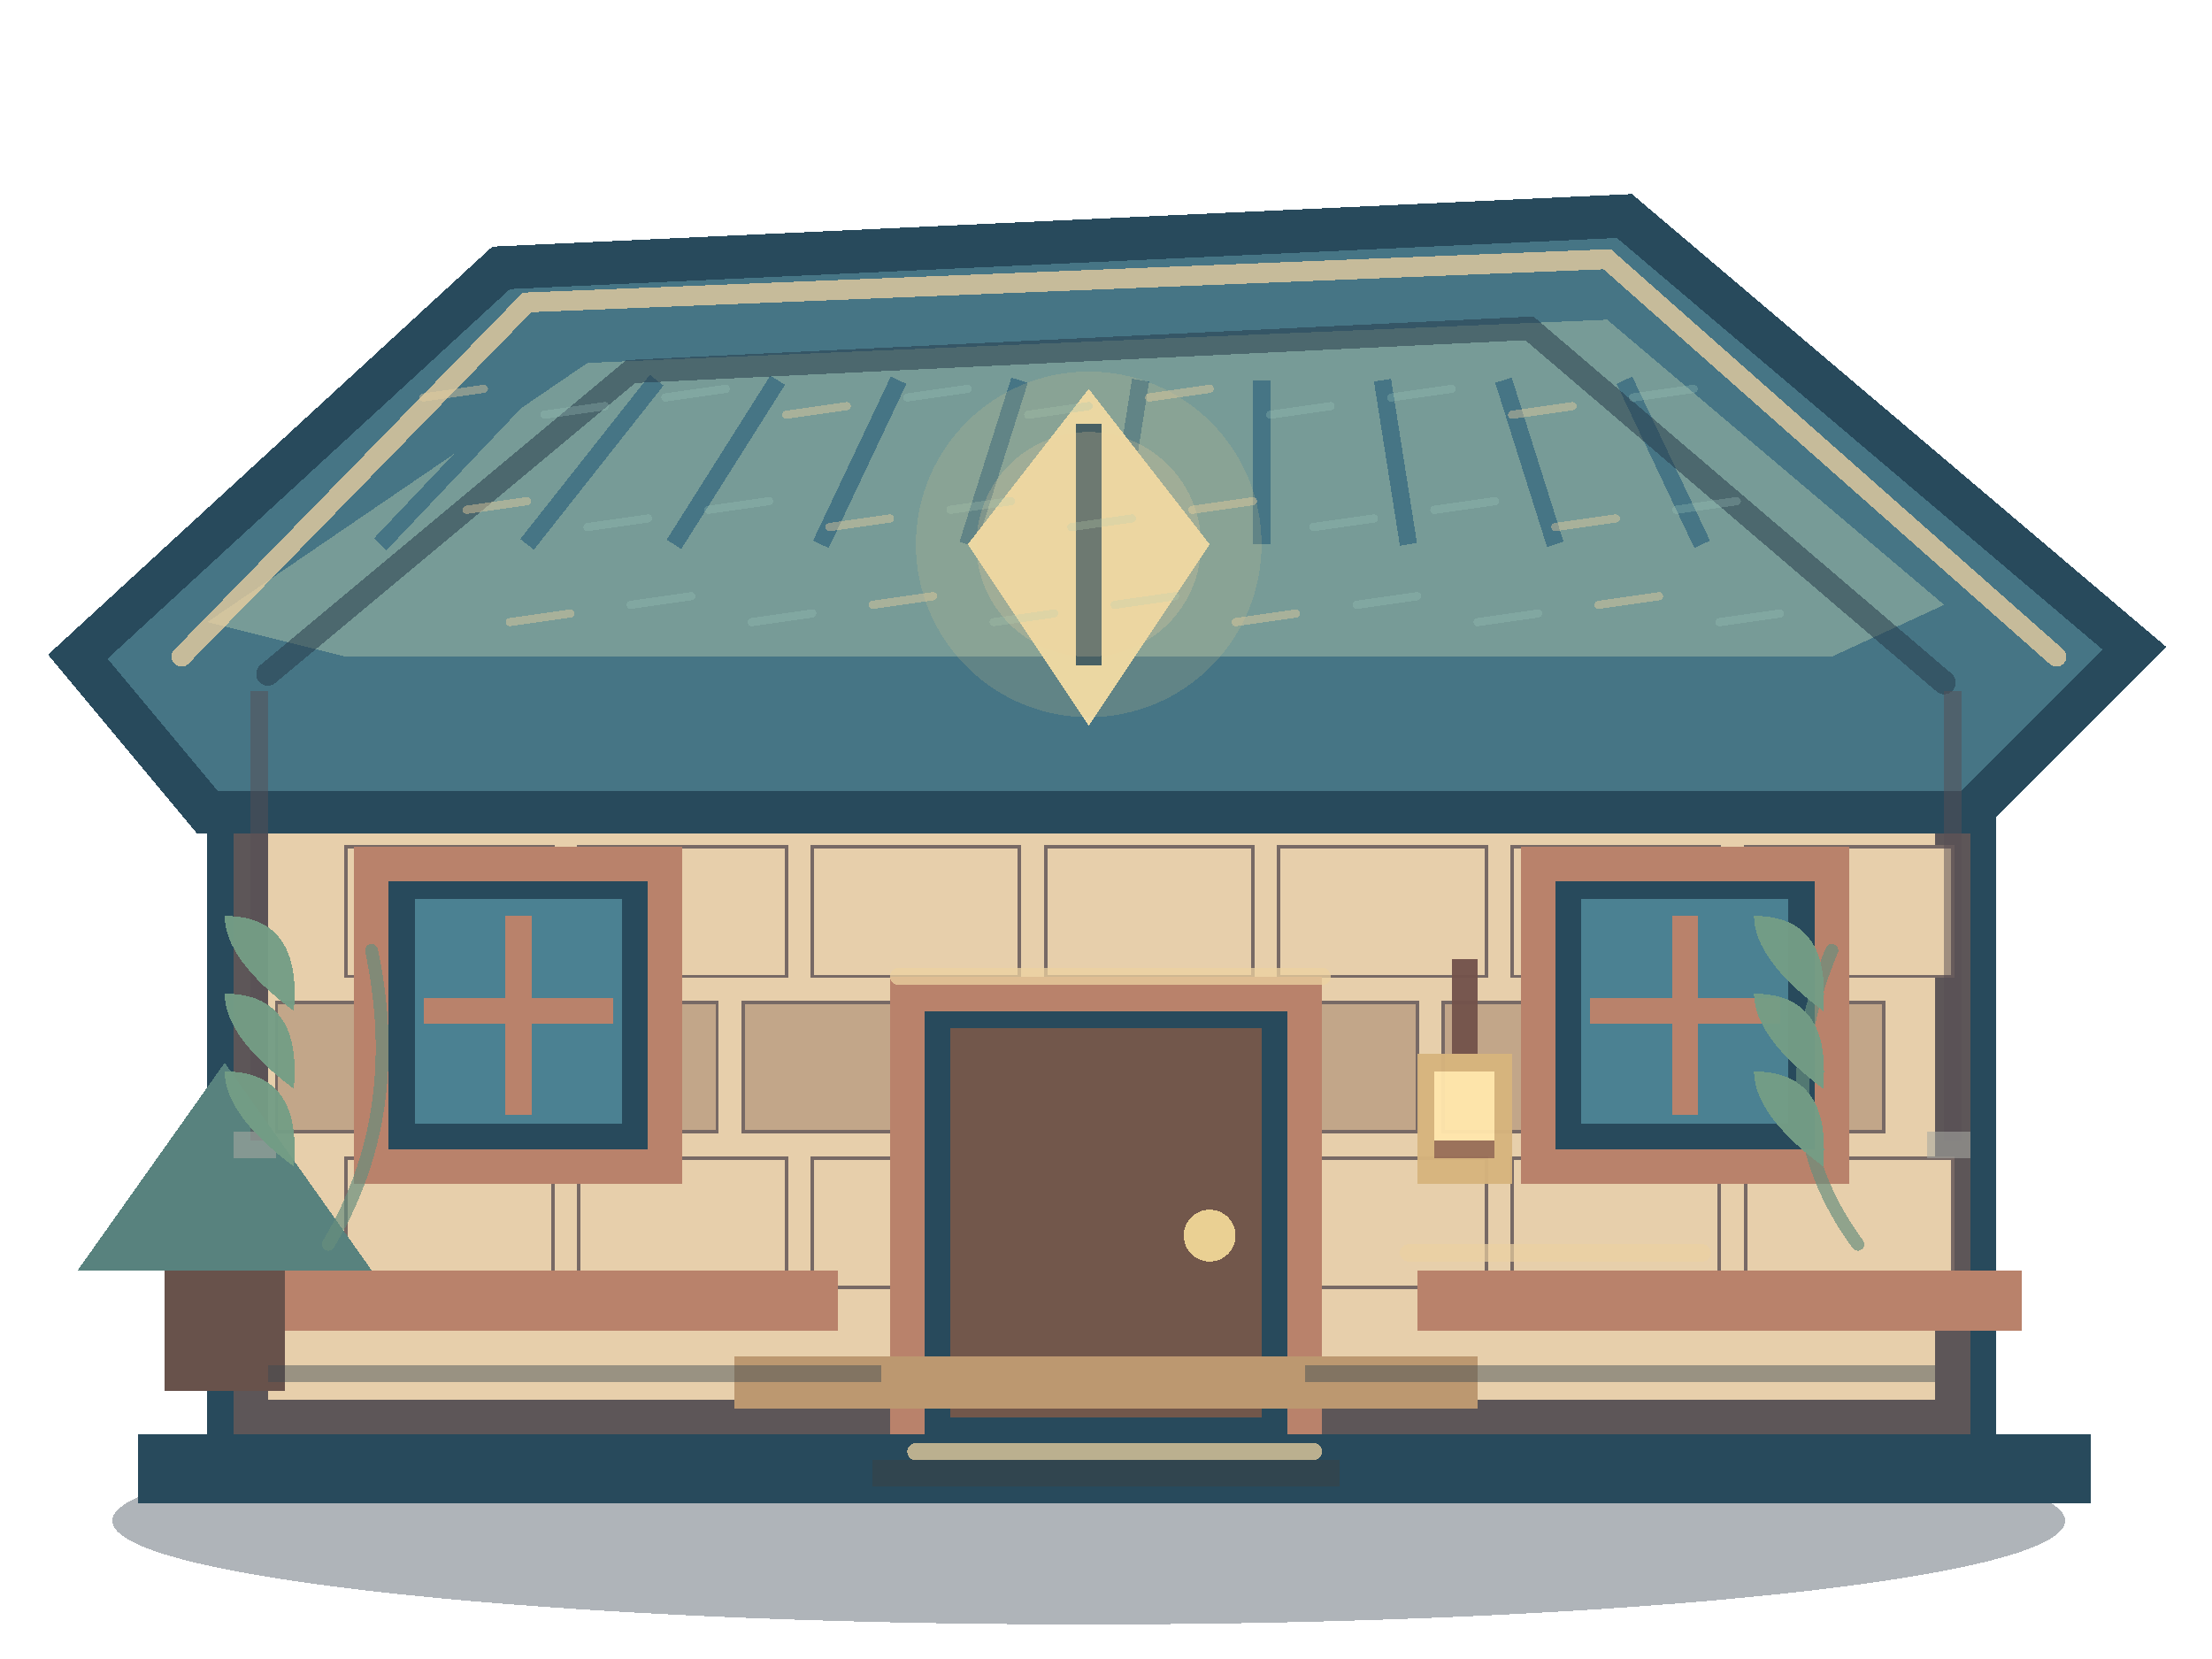
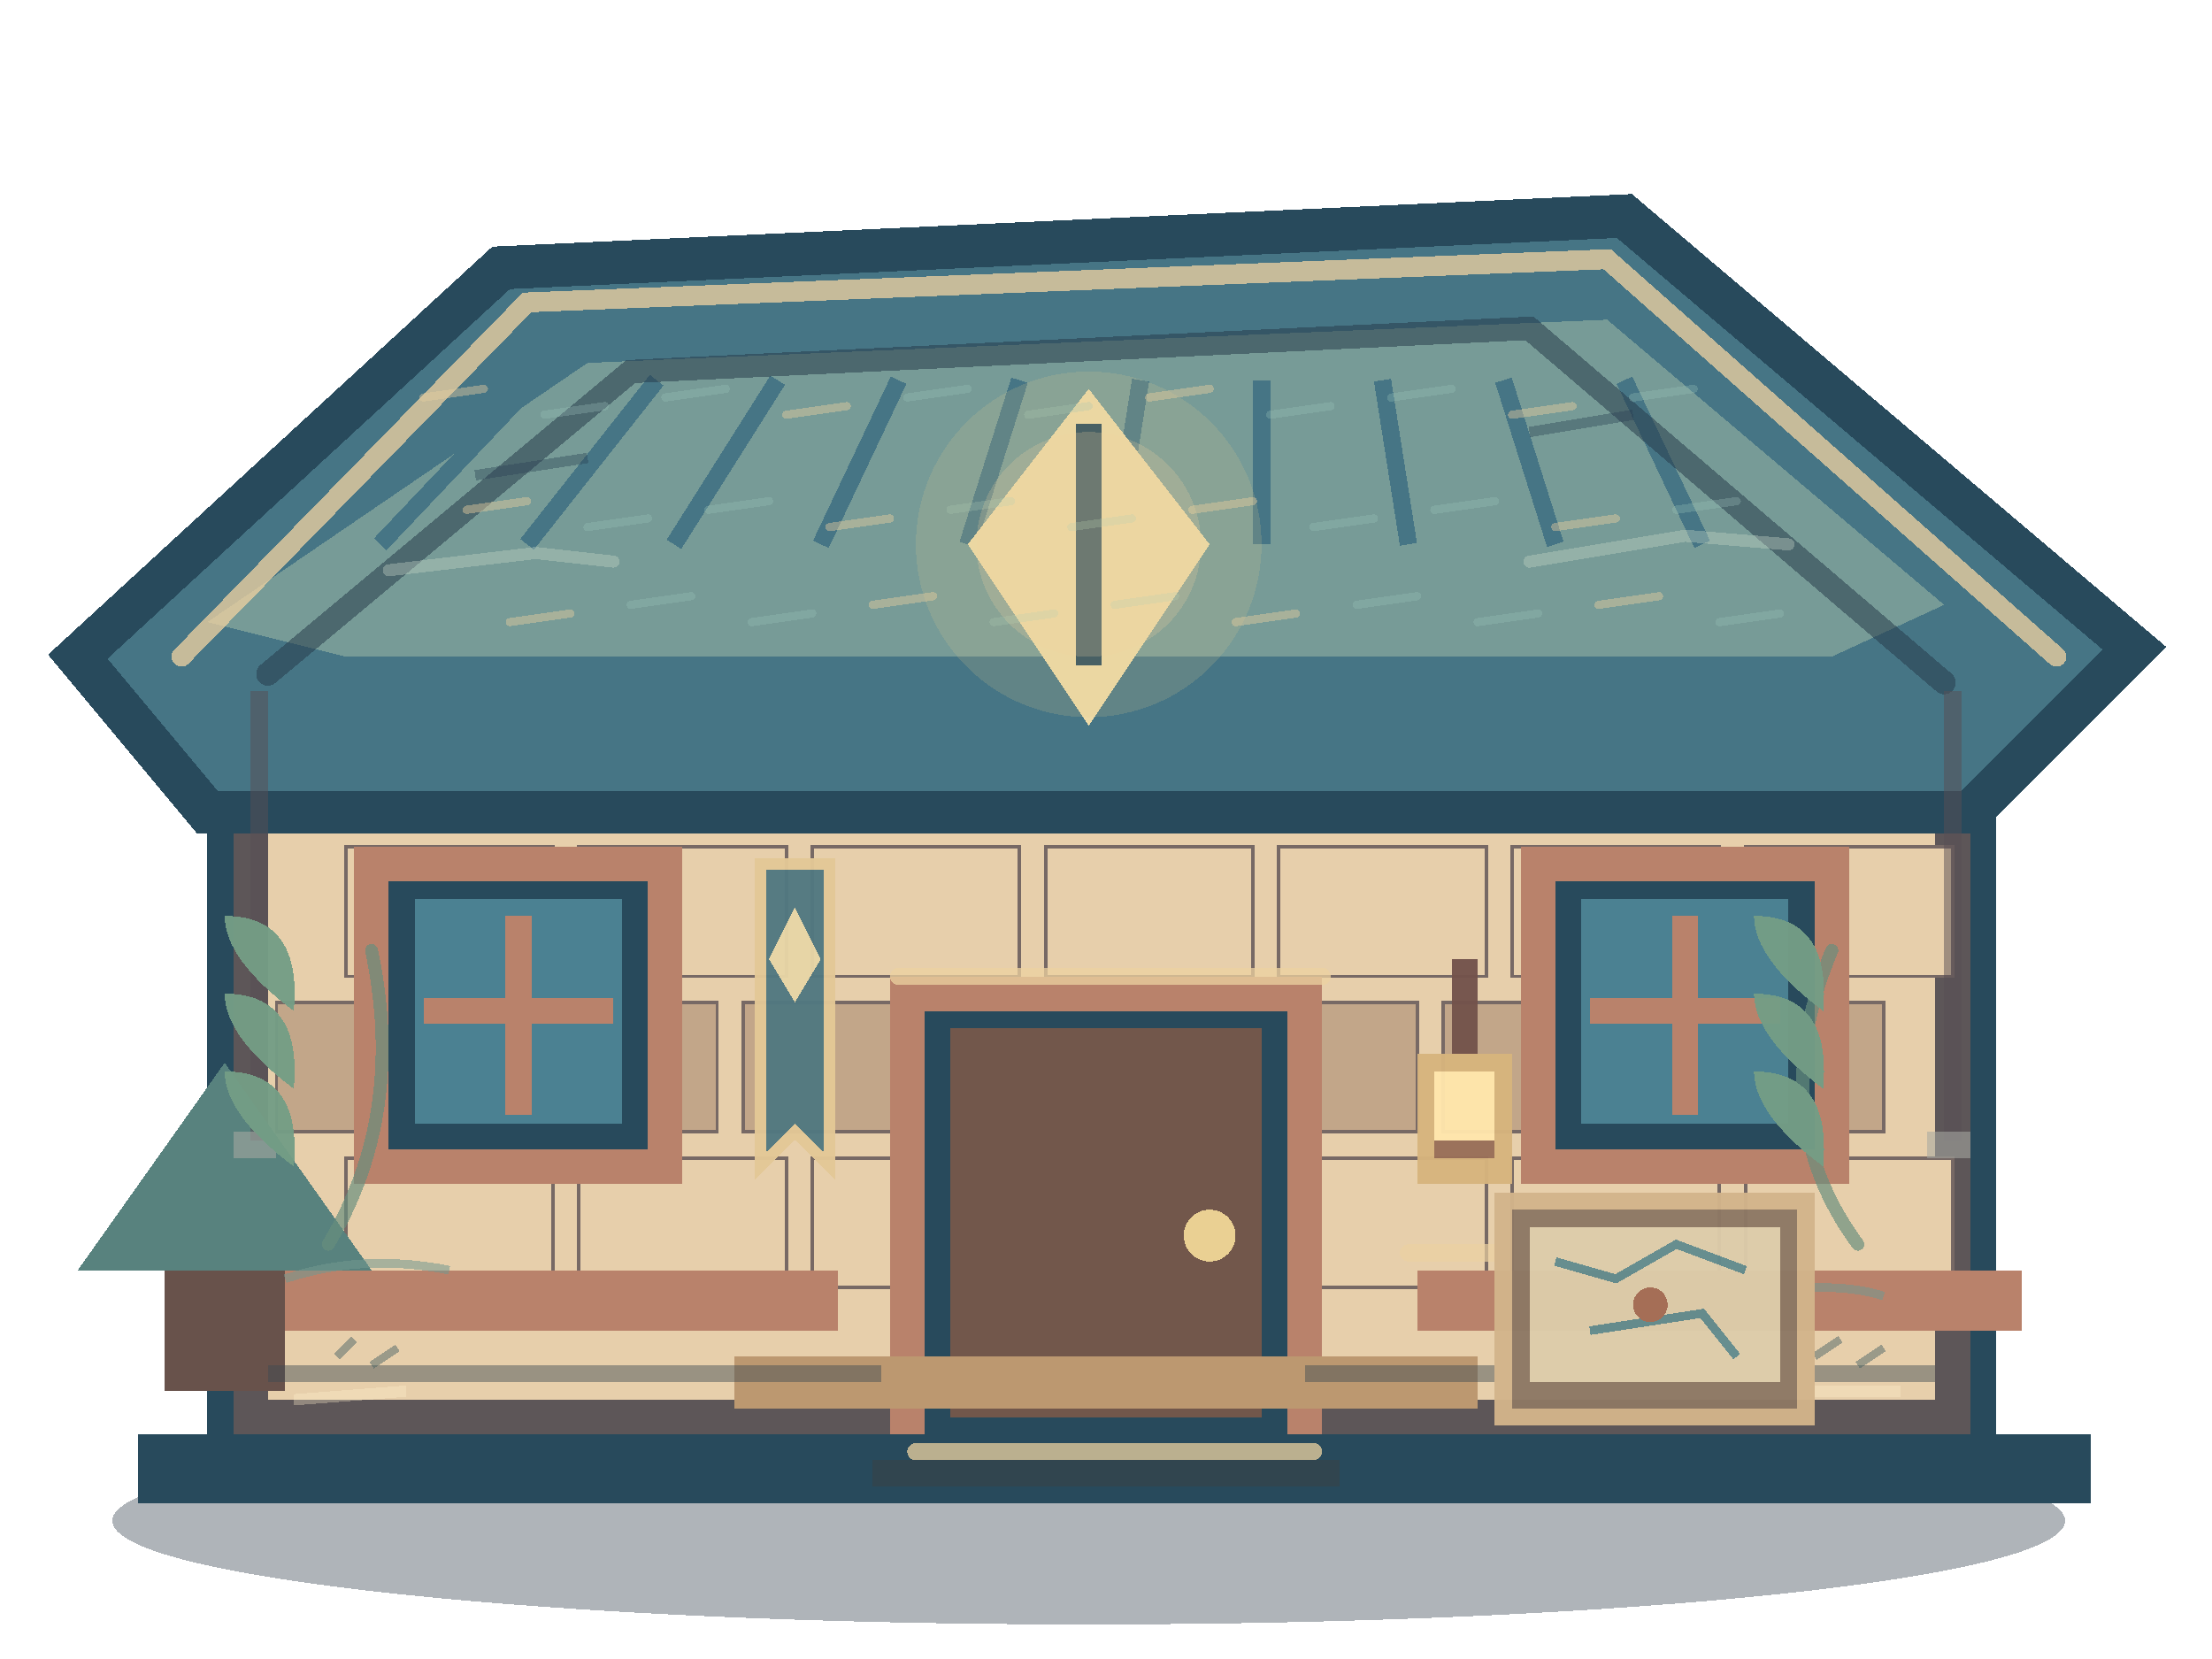
<svg xmlns="http://www.w3.org/2000/svg" width="256" height="192" viewBox="0 0 256 192">
  <defs />
  <g shape-rendering="crispEdges">
    <ellipse cx="126" cy="176" rx="113" ry="12" fill="#152433" opacity=".34" />
    <rect x="24" y="77" width="207" height="90" fill="#284a5c" />
    <rect x="29" y="73" width="197" height="91" fill="#e7cfab" stroke="#5d5658" stroke-width="4" />
    <rect x="32" y="80" width="24" height="15" fill="#c2a689" stroke="#776965" stroke-width="0.4" />
    <rect x="59" y="80" width="24" height="15" fill="#c2a689" stroke="#776965" stroke-width="0.4" />
    <rect x="86" y="80" width="24" height="15" fill="#c2a689" stroke="#776965" stroke-width="0.4" />
    <rect x="113" y="80" width="24" height="15" fill="#c2a689" stroke="#776965" stroke-width="0.4" />
    <rect x="140" y="80" width="24" height="15" fill="#c2a689" stroke="#776965" stroke-width="0.4" />
    <rect x="167" y="80" width="24" height="15" fill="#c2a689" stroke="#776965" stroke-width="0.4" />
    <rect x="194" y="80" width="24" height="15" fill="#c2a689" stroke="#776965" stroke-width="0.4" />
    <rect x="40" y="98" width="24" height="15" fill="#e7cfab" stroke="#776965" stroke-width="0.4" />
    <rect x="67" y="98" width="24" height="15" fill="#e7cfab" stroke="#776965" stroke-width="0.4" />
    <rect x="94" y="98" width="24" height="15" fill="#e7cfab" stroke="#776965" stroke-width="0.4" />
    <rect x="121" y="98" width="24" height="15" fill="#e7cfab" stroke="#776965" stroke-width="0.4" />
    <rect x="148" y="98" width="24" height="15" fill="#e7cfab" stroke="#776965" stroke-width="0.4" />
    <rect x="175" y="98" width="24" height="15" fill="#e7cfab" stroke="#776965" stroke-width="0.4" />
    <rect x="202" y="98" width="24" height="15" fill="#e7cfab" stroke="#776965" stroke-width="0.4" />
    <rect x="32" y="116" width="24" height="15" fill="#c2a689" stroke="#776965" stroke-width="0.4" />
    <rect x="59" y="116" width="24" height="15" fill="#c2a689" stroke="#776965" stroke-width="0.4" />
    <rect x="86" y="116" width="24" height="15" fill="#c2a689" stroke="#776965" stroke-width="0.4" />
    <rect x="113" y="116" width="24" height="15" fill="#c2a689" stroke="#776965" stroke-width="0.4" />
    <rect x="140" y="116" width="24" height="15" fill="#c2a689" stroke="#776965" stroke-width="0.4" />
    <rect x="167" y="116" width="24" height="15" fill="#c2a689" stroke="#776965" stroke-width="0.4" />
    <rect x="194" y="116" width="24" height="15" fill="#c2a689" stroke="#776965" stroke-width="0.4" />
    <rect x="40" y="134" width="24" height="15" fill="#e7cfab" stroke="#776965" stroke-width="0.4" />
    <rect x="67" y="134" width="24" height="15" fill="#e7cfab" stroke="#776965" stroke-width="0.4" />
    <rect x="94" y="134" width="24" height="15" fill="#e7cfab" stroke="#776965" stroke-width="0.4" />
    <rect x="121" y="134" width="24" height="15" fill="#e7cfab" stroke="#776965" stroke-width="0.4" />
    <rect x="148" y="134" width="24" height="15" fill="#e7cfab" stroke="#776965" stroke-width="0.4" />
    <rect x="175" y="134" width="24" height="15" fill="#e7cfab" stroke="#776965" stroke-width="0.4" />
    <rect x="202" y="134" width="24" height="15" fill="#e7cfab" stroke="#776965" stroke-width="0.4" />
    <path d="M9 76L58 31L188 25L247 75L228 94H24Z" fill="#467585" stroke="#284a5c" stroke-width="5" />
    <path d="M24 72L68 42L186 37L225 70L212 76H40Z" fill="#779b97" />
    <path d="M44 63L62 44" fill="none" stroke="#467585" stroke-width="2" />
    <path d="M61 63L76 44" fill="none" stroke="#467585" stroke-width="2" />
    <path d="M78 63L90 44" fill="none" stroke="#467585" stroke-width="2" />
    <path d="M95 63L104 44" fill="none" stroke="#467585" stroke-width="2" />
    <path d="M112 63L118 44" fill="none" stroke="#467585" stroke-width="2" />
    <path d="M129 63L132 44" fill="none" stroke="#467585" stroke-width="2" />
    <path d="M146 63L146 44" fill="none" stroke="#467585" stroke-width="2" />
    <path d="M163 63L160 44" fill="none" stroke="#467585" stroke-width="2" />
    <path d="M180 63L174 44" fill="none" stroke="#467585" stroke-width="2" />
    <path d="M197 63L188 44" fill="none" stroke="#467585" stroke-width="2" />
    <rect x="105" y="115" width="46" height="53" fill="#284a5c" stroke="#b9826b" stroke-width="4" />
    <rect x="110" y="119" width="36" height="45" fill="#72574b" />
    <circle cx="140" cy="143" r="3" fill="#ead093" />
    <rect x="43" y="100" width="34" height="35" fill="#284a5c" stroke="#b9826b" stroke-width="4" />
    <rect x="48" y="104" width="24" height="26" fill="#4b8192" />
    <path d="M60 106L60 129" fill="none" stroke="#b9826b" stroke-width="3" />
    <path d="M49 117L71 117" fill="none" stroke="#b9826b" stroke-width="3" />
    <rect x="178" y="100" width="34" height="35" fill="#284a5c" stroke="#b9826b" stroke-width="4" />
    <rect x="183" y="104" width="24" height="26" fill="#4b8192" />
    <path d="M195 106L195 129" fill="none" stroke="#b9826b" stroke-width="3" />
    <path d="M184 117L206 117" fill="none" stroke="#b9826b" stroke-width="3" />
    <rect x="22" y="147" width="75" height="7" fill="#b9826b" />
    <rect x="164" y="147" width="70" height="7" fill="#b9826b" />
    <rect x="16" y="166" width="226" height="8" fill="#284a5c" />
    <path d="M112 63L126 45L140 63L126 84Z" fill="#eddaa7" />
    <path d="M126 49L126 77" fill="none" stroke="#284a5c" stroke-width="3" />
    <rect x="19" y="138" width="14" height="23" fill="#68524b" />
    <path d="M26 123L9 147L43 147Z" fill="#58827e" />
    <rect x="85" y="157" width="86" height="6" fill="#bc9870" />
    <g id="deep-pass" opacity=".96">
      <path d="M21 76L61 35L186 30L238 76" fill="none" stroke="#ecd1a0" stroke-width="2.3" opacity="0.8" stroke-linecap="round" />
      <path d="M31 78L73 43L177 38L225 79" fill="none" stroke="#263a4b" stroke-width="2.7" opacity="0.55" stroke-linecap="round" />
      <path d="M49 46l7 -1" fill="none" stroke="#ecd1a0" stroke-width="0.95" opacity="0.43" stroke-linecap="round" />
      <path d="M63 48l7 -1" fill="none" stroke="#9cc4b8" stroke-width="0.95" opacity="0.3" stroke-linecap="round" />
      <path d="M77 46l7 -1" fill="none" stroke="#9cc4b8" stroke-width="0.95" opacity="0.3" stroke-linecap="round" />
      <path d="M91 48l7 -1" fill="none" stroke="#ecd1a0" stroke-width="0.95" opacity="0.43" stroke-linecap="round" />
      <path d="M105 46l7 -1" fill="none" stroke="#9cc4b8" stroke-width="0.95" opacity="0.3" stroke-linecap="round" />
      <path d="M119 48l7 -1" fill="none" stroke="#9cc4b8" stroke-width="0.95" opacity="0.3" stroke-linecap="round" />
      <path d="M133 46l7 -1" fill="none" stroke="#ecd1a0" stroke-width="0.95" opacity="0.43" stroke-linecap="round" />
      <path d="M147 48l7 -1" fill="none" stroke="#9cc4b8" stroke-width="0.95" opacity="0.3" stroke-linecap="round" />
      <path d="M161 46l7 -1" fill="none" stroke="#9cc4b8" stroke-width="0.95" opacity="0.3" stroke-linecap="round" />
      <path d="M175 48l7 -1" fill="none" stroke="#ecd1a0" stroke-width="0.95" opacity="0.43" stroke-linecap="round" />
      <path d="M189 46l7 -1" fill="none" stroke="#9cc4b8" stroke-width="0.95" opacity="0.3" stroke-linecap="round" />
      <path d="M54 59l7 -1" fill="none" stroke="#ecd1a0" stroke-width="0.95" opacity="0.43" stroke-linecap="round" />
      <path d="M68 61l7 -1" fill="none" stroke="#9cc4b8" stroke-width="0.95" opacity="0.3" stroke-linecap="round" />
      <path d="M82 59l7 -1" fill="none" stroke="#9cc4b8" stroke-width="0.95" opacity="0.3" stroke-linecap="round" />
      <path d="M96 61l7 -1" fill="none" stroke="#ecd1a0" stroke-width="0.95" opacity="0.43" stroke-linecap="round" />
      <path d="M110 59l7 -1" fill="none" stroke="#9cc4b8" stroke-width="0.95" opacity="0.3" stroke-linecap="round" />
      <path d="M124 61l7 -1" fill="none" stroke="#9cc4b8" stroke-width="0.95" opacity="0.3" stroke-linecap="round" />
      <path d="M138 59l7 -1" fill="none" stroke="#ecd1a0" stroke-width="0.95" opacity="0.43" stroke-linecap="round" />
      <path d="M152 61l7 -1" fill="none" stroke="#9cc4b8" stroke-width="0.95" opacity="0.3" stroke-linecap="round" />
      <path d="M166 59l7 -1" fill="none" stroke="#9cc4b8" stroke-width="0.95" opacity="0.3" stroke-linecap="round" />
      <path d="M180 61l7 -1" fill="none" stroke="#ecd1a0" stroke-width="0.95" opacity="0.43" stroke-linecap="round" />
      <path d="M194 59l7 -1" fill="none" stroke="#9cc4b8" stroke-width="0.95" opacity="0.3" stroke-linecap="round" />
      <path d="M59 72l7 -1" fill="none" stroke="#ecd1a0" stroke-width="0.95" opacity="0.43" stroke-linecap="round" />
      <path d="M73 70l7 -1" fill="none" stroke="#9cc4b8" stroke-width="0.95" opacity="0.3" stroke-linecap="round" />
      <path d="M87 72l7 -1" fill="none" stroke="#9cc4b8" stroke-width="0.95" opacity="0.3" stroke-linecap="round" />
      <path d="M101 70l7 -1" fill="none" stroke="#ecd1a0" stroke-width="0.95" opacity="0.43" stroke-linecap="round" />
      <path d="M115 72l7 -1" fill="none" stroke="#9cc4b8" stroke-width="0.95" opacity="0.3" stroke-linecap="round" />
      <path d="M129 70l7 -1" fill="none" stroke="#9cc4b8" stroke-width="0.95" opacity="0.3" stroke-linecap="round" />
      <path d="M143 72l7 -1" fill="none" stroke="#ecd1a0" stroke-width="0.95" opacity="0.43" stroke-linecap="round" />
      <path d="M157 70l7 -1" fill="none" stroke="#9cc4b8" stroke-width="0.95" opacity="0.3" stroke-linecap="round" />
      <path d="M171 72l7 -1" fill="none" stroke="#9cc4b8" stroke-width="0.95" opacity="0.3" stroke-linecap="round" />
      <path d="M185 70l7 -1" fill="none" stroke="#ecd1a0" stroke-width="0.95" opacity="0.43" stroke-linecap="round" />
      <path d="M199 72l7 -1" fill="none" stroke="#9cc4b8" stroke-width="0.95" opacity="0.3" stroke-linecap="round" />
      <rect x="31" y="158" width="71" height="2" fill="#3d4a4f" opacity="0.48" />
      <rect x="151" y="158" width="73" height="2" fill="#3d4a4f" opacity="0.48" />
      <path d="M104 113H153M106 168H152" fill="none" stroke="#ecd1a0" stroke-width="2" opacity="0.78" stroke-linecap="round" />
      <rect x="101" y="169" width="54" height="3" fill="#35444b" opacity="0.8" />
      <rect x="29" y="80" width="2" height="52" fill="#594e54" opacity="0.52" />
      <rect x="27" y="131" width="5" height="3" fill="#a6a9a2" opacity="0.6" />
      <rect x="225" y="80" width="2" height="52" fill="#594e54" opacity="0.52" />
      <rect x="223" y="131" width="5" height="3" fill="#a6a9a2" opacity="0.6" />
      <path d="M38 144Q47 129 43 110" fill="none" stroke="#678e7c" stroke-width="1.5" opacity="0.7" stroke-linecap="round" />
      <path d="M34 117q-8 -6 -8 -11q9 0 8 11" fill="#749d85" />
      <path d="M34 126q-8 -6 -8 -11q9 0 8 11" fill="#749d85" />
      <path d="M34 135q-8 -6 -8 -11q9 0 8 11" fill="#749d85" />
      <path d="M215 144Q204 129 212 110" fill="none" stroke="#678e7c" stroke-width="1.5" opacity="0.7" stroke-linecap="round" />
      <path d="M211 117q-8 -6 -8 -11q9 0 8 11" fill="#749d85" />
      <path d="M211 126q-8 -6 -8 -11q9 0 8 11" fill="#749d85" />
      <path d="M211 135q-8 -6 -8 -11q9 0 8 11" fill="#749d85" />
      <circle cx="126" cy="63" r="20" fill="#e6c98b" opacity="0.18" />
      <circle cx="126" cy="63" r="13" fill="#ecd1a0" opacity="0.23" />
      <path d="M163 145L197 145" fill="none" stroke="#ecd1a0" stroke-width="2" opacity="0.7" stroke-linecap="round" />
      <rect x="168" y="111" width="3" height="14" fill="#73524b" opacity="1" />
      <rect x="164" y="122" width="11" height="15" fill="#d6b47d" opacity="1" />
      <rect x="166" y="124" width="7" height="9" fill="#ffe6ac" opacity="1" />
      <rect x="166" y="132" width="7" height="2" fill="#986e57" opacity="1" />
+       <g id="c21-coastal-facade-material" opacity=".87">
+         <path d="M45 66l17 -2 9 1M177 65l18 -3 12 1" stroke="#d0dfce" opacity=".40" stroke-width="1.4" fill="none" stroke-linecap="round" />
+         <path d="M55 55l13 -2M177 50l12 -2" stroke="#253f50" opacity=".45" stroke-width="1.2" fill="none" />
+         <path d="M33 148q9 -3 19 -1M200 150q12 -2 18 0" stroke="#73988f" opacity=".65" stroke-width="1" fill="none" />
+         <path d="M34 162l13 -1M206 161l14 0" stroke="#fff0cf" opacity=".39" stroke-width="1.3" fill="none" />
+         <path d="M39 157l2 -2m2 3l3 -2M210 157l3 -2m2 3l3 -2" stroke="#405d61" opacity=".55" stroke-width=".9" />
+       </g>
+       <g id="c21-guild">
+         <path d="M174 139h35v25h-35z" fill="#8d7864" stroke="#d2b48a" stroke-width="2" />
+         <path d="M177 142h29v18h-29z" fill="#ddccaa" />
+         <path d="M180 146l7 2 7 -4 8 3m-18 7l13 -2 4 5" stroke="#628b8e" stroke-width="1" fill="none" />
+         <circle cx="191" cy="151" r="2" fill="#a46d55" />
+         <path d="M88 100l8 0v35l-4 -4 -4 4z" fill="#507880" stroke="#e3c896" stroke-width="1.3" />
+         <path d="M92 105l3 6 -3 5 -3 -5Z" fill="#e7d5a6" />
+       </g>
    </g>
  </g>
</svg>
